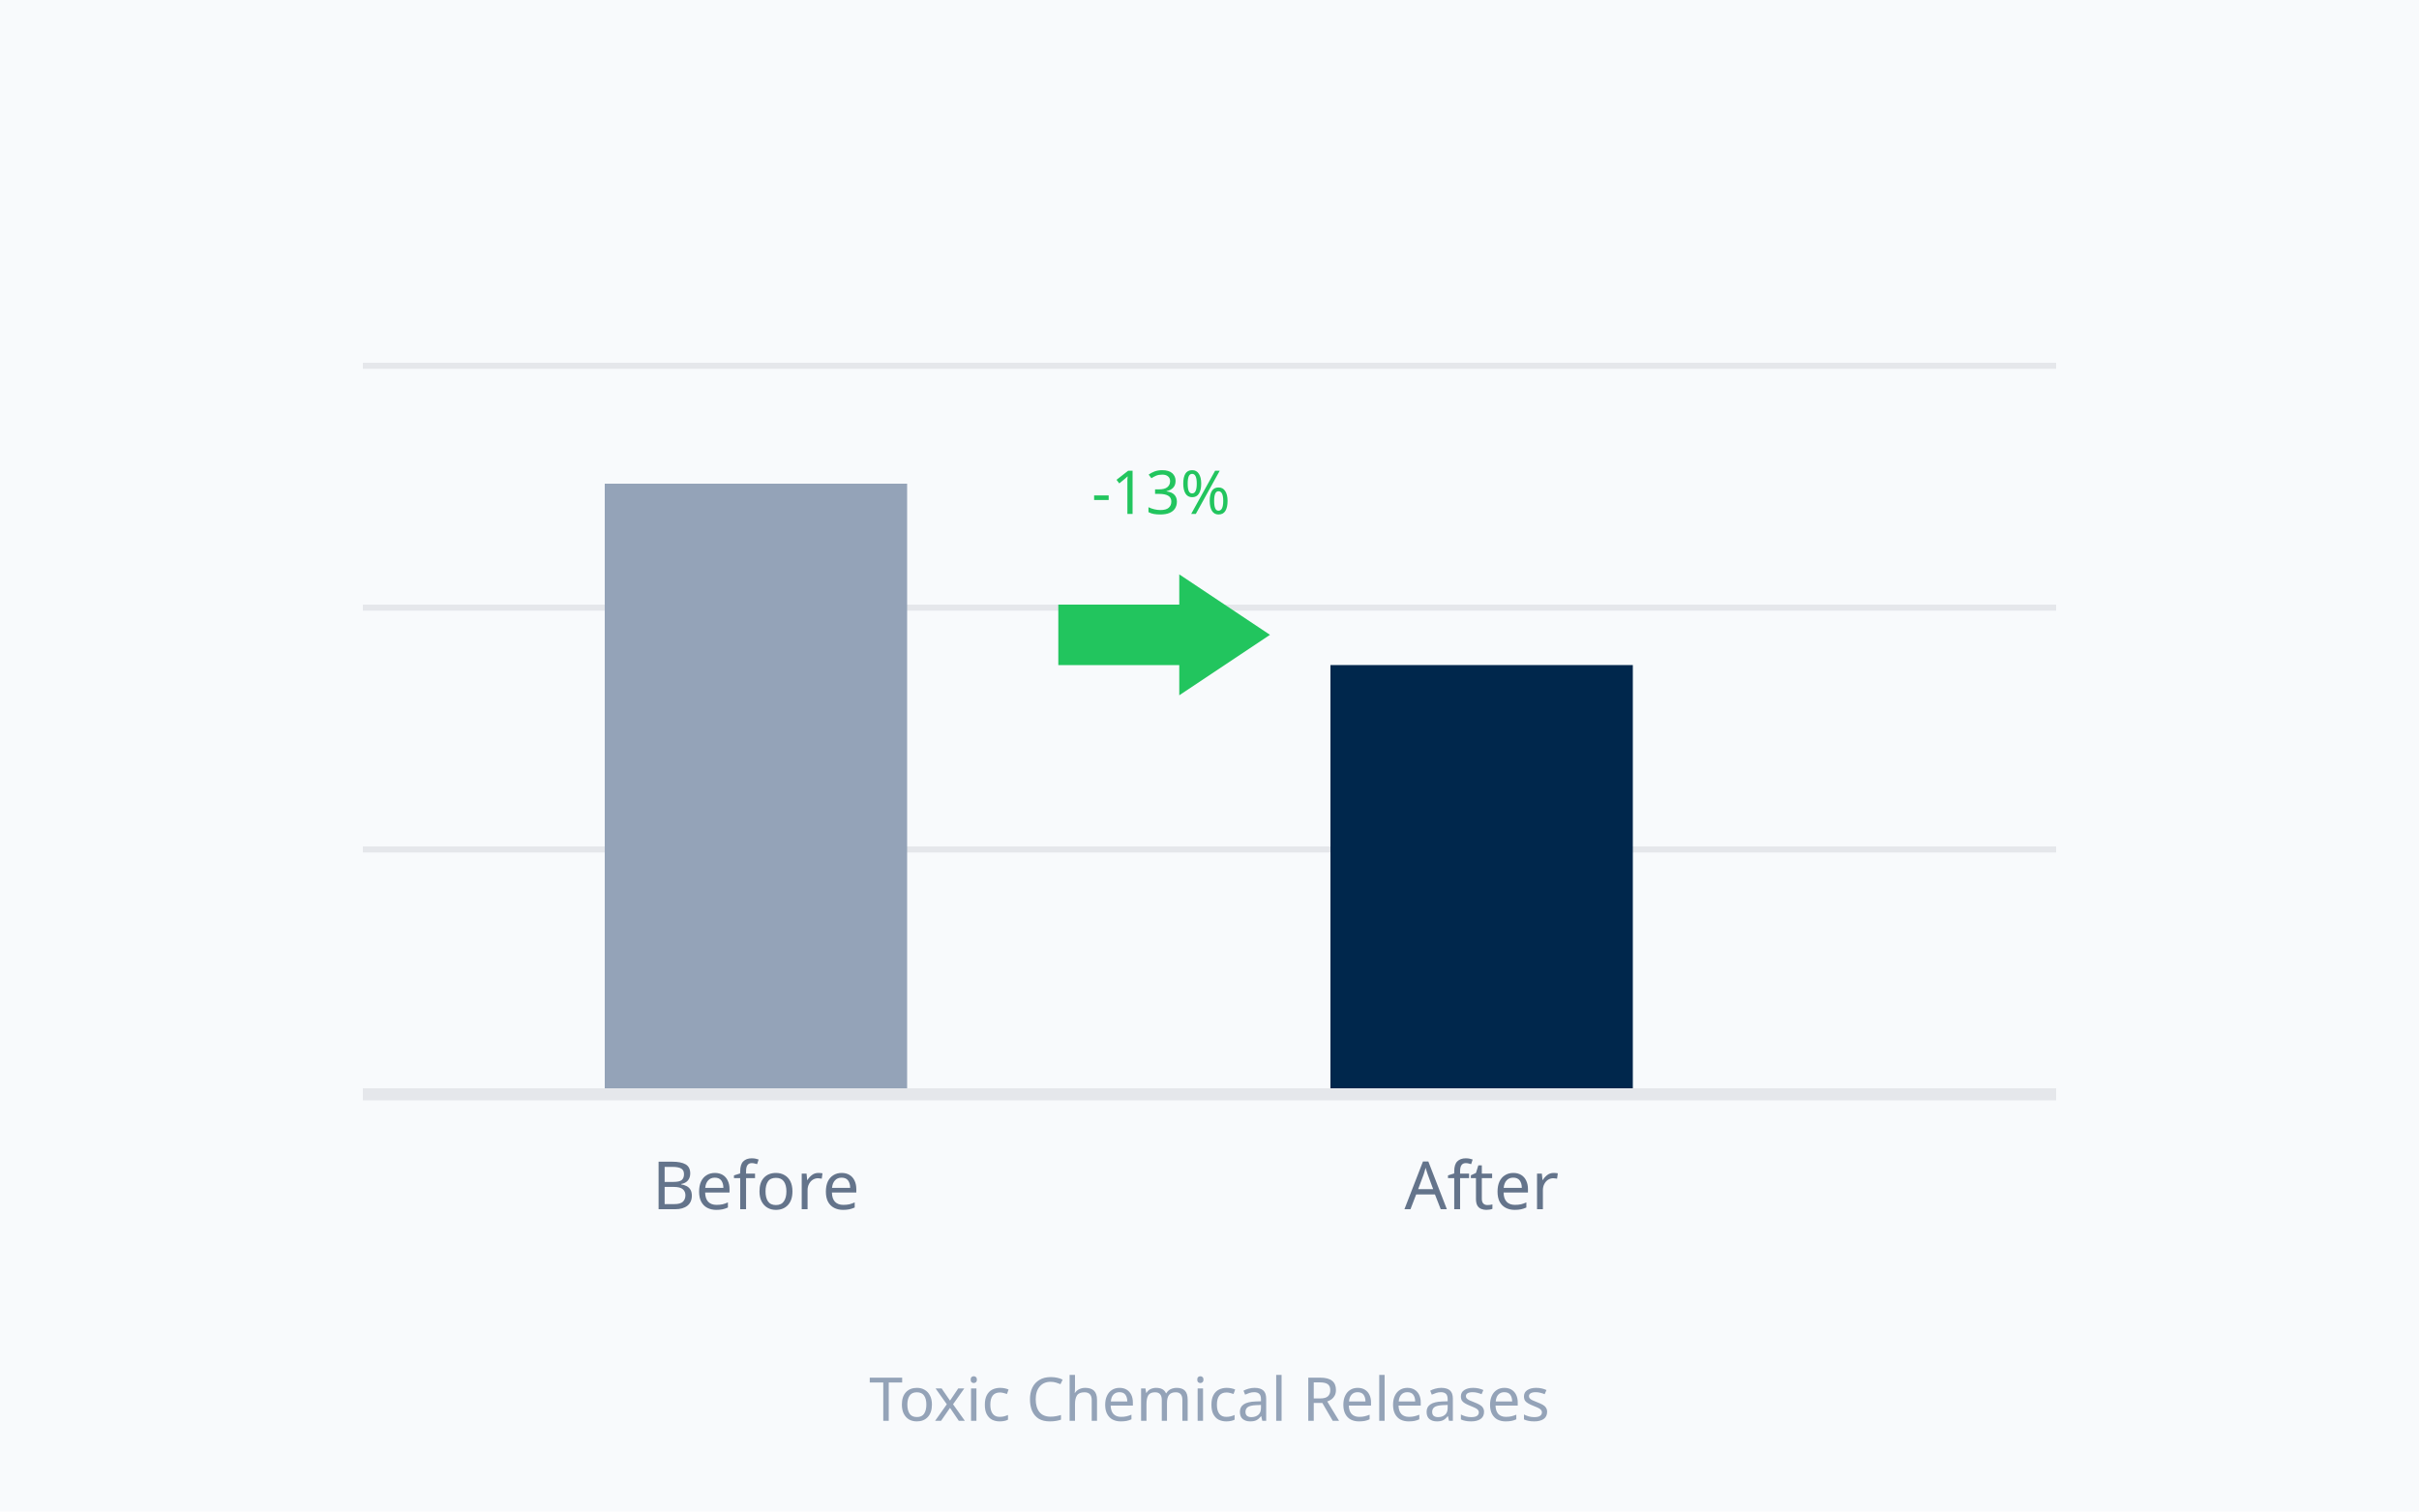
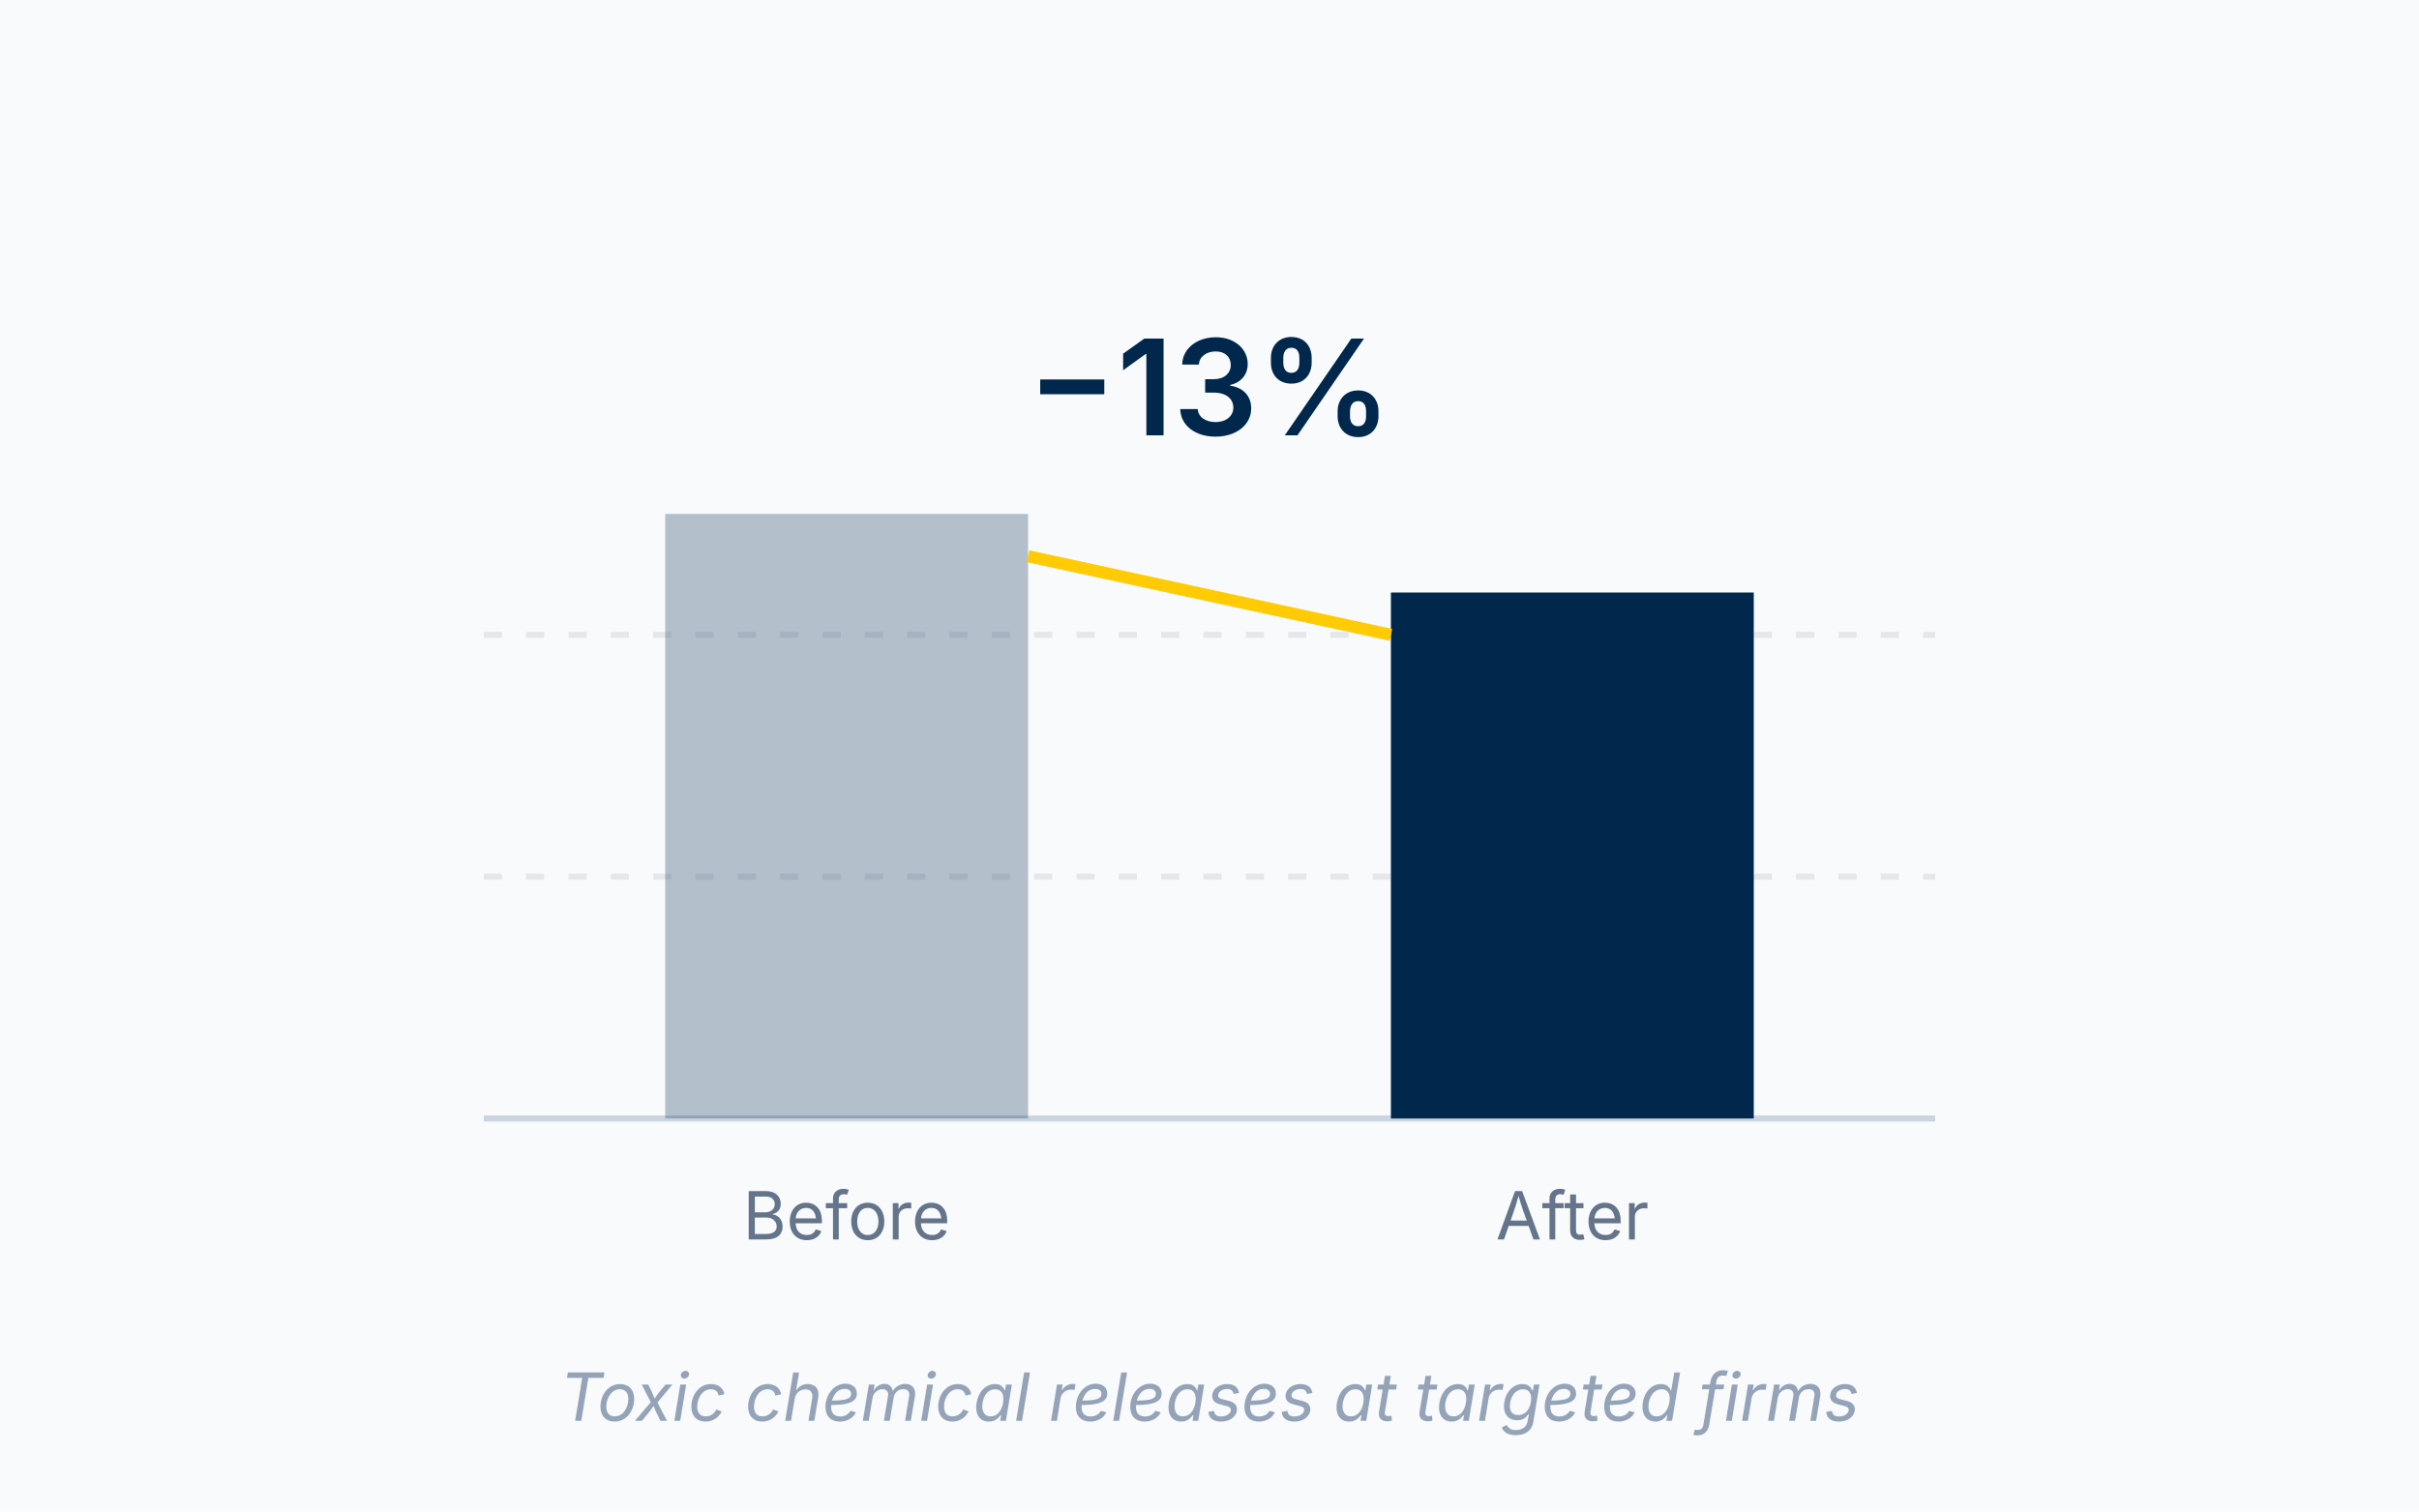
- <svg xmlns="http://www.w3.org/2000/svg" viewBox="0 0 400 250">
+ <svg xmlns="http://www.w3.org/2000/svg" viewBox="0 0 400 250" font-family="Inter, -apple-system, system-ui, sans-serif">
  <rect width="400" height="250" fill="#f8fafc" />
-   <rect x="60" y="180" width="280" height="2" fill="#e5e7eb" />
-   <rect x="60" y="140" width="280" height="1" fill="#e5e7eb" stroke-dasharray="4,4" />
-   <rect x="60" y="100" width="280" height="1" fill="#e5e7eb" stroke-dasharray="4,4" />
-   <rect x="60" y="60" width="280" height="1" fill="#e5e7eb" stroke-dasharray="4,4" />
-   <rect x="100" y="80" width="50" height="100" fill="#94a3b8" />
-   <text x="125" y="200" text-anchor="middle" font-family="system-ui" font-size="11" fill="#64748b">Before</text>
-   <rect x="220" y="110" width="50" height="70" fill="#00274C" />
-   <text x="245" y="200" text-anchor="middle" font-family="system-ui" font-size="11" fill="#64748b">After</text>
-   <path d="M175 100 L195 100 L195 95 L210 105 L195 115 L195 110 L175 110 Z" fill="#22c55e" />
-   <text x="192" y="85" text-anchor="middle" font-family="system-ui" font-size="10" fill="#22c55e">-13%</text>
-   <text x="200" y="235" text-anchor="middle" font-family="system-ui" font-size="10" fill="#94a3b8">Toxic Chemical Releases</text>
+   <line x1="80" y1="185" x2="320" y2="185" stroke="#cbd5e1" stroke-width="1" />
+   <line x1="80" y1="145" x2="320" y2="145" stroke="#e5e7eb" stroke-width="1" stroke-dasharray="3,4" />
+   <line x1="80" y1="105" x2="320" y2="105" stroke="#e5e7eb" stroke-width="1" stroke-dasharray="3,4" />
+   <rect x="110" y="85" width="60" height="100" fill="#00274C" opacity="0.28" />
+   <text x="140" y="205" text-anchor="middle" font-size="11" fill="#64748b">Before</text>
+   <rect x="230" y="98" width="60" height="87" fill="#00274C" />
+   <text x="260" y="205" text-anchor="middle" font-size="11" fill="#64748b">After</text>
+   <path d="M170 92 L230 105" stroke="#FFCB05" stroke-width="2" />
+   <text x="200" y="72" text-anchor="middle" font-size="22" font-weight="600" fill="#00274C">−13%</text>
+   <text x="200" y="235" text-anchor="middle" font-size="11" fill="#94a3b8" font-style="italic">Toxic chemical releases at targeted firms</text>
</svg>
